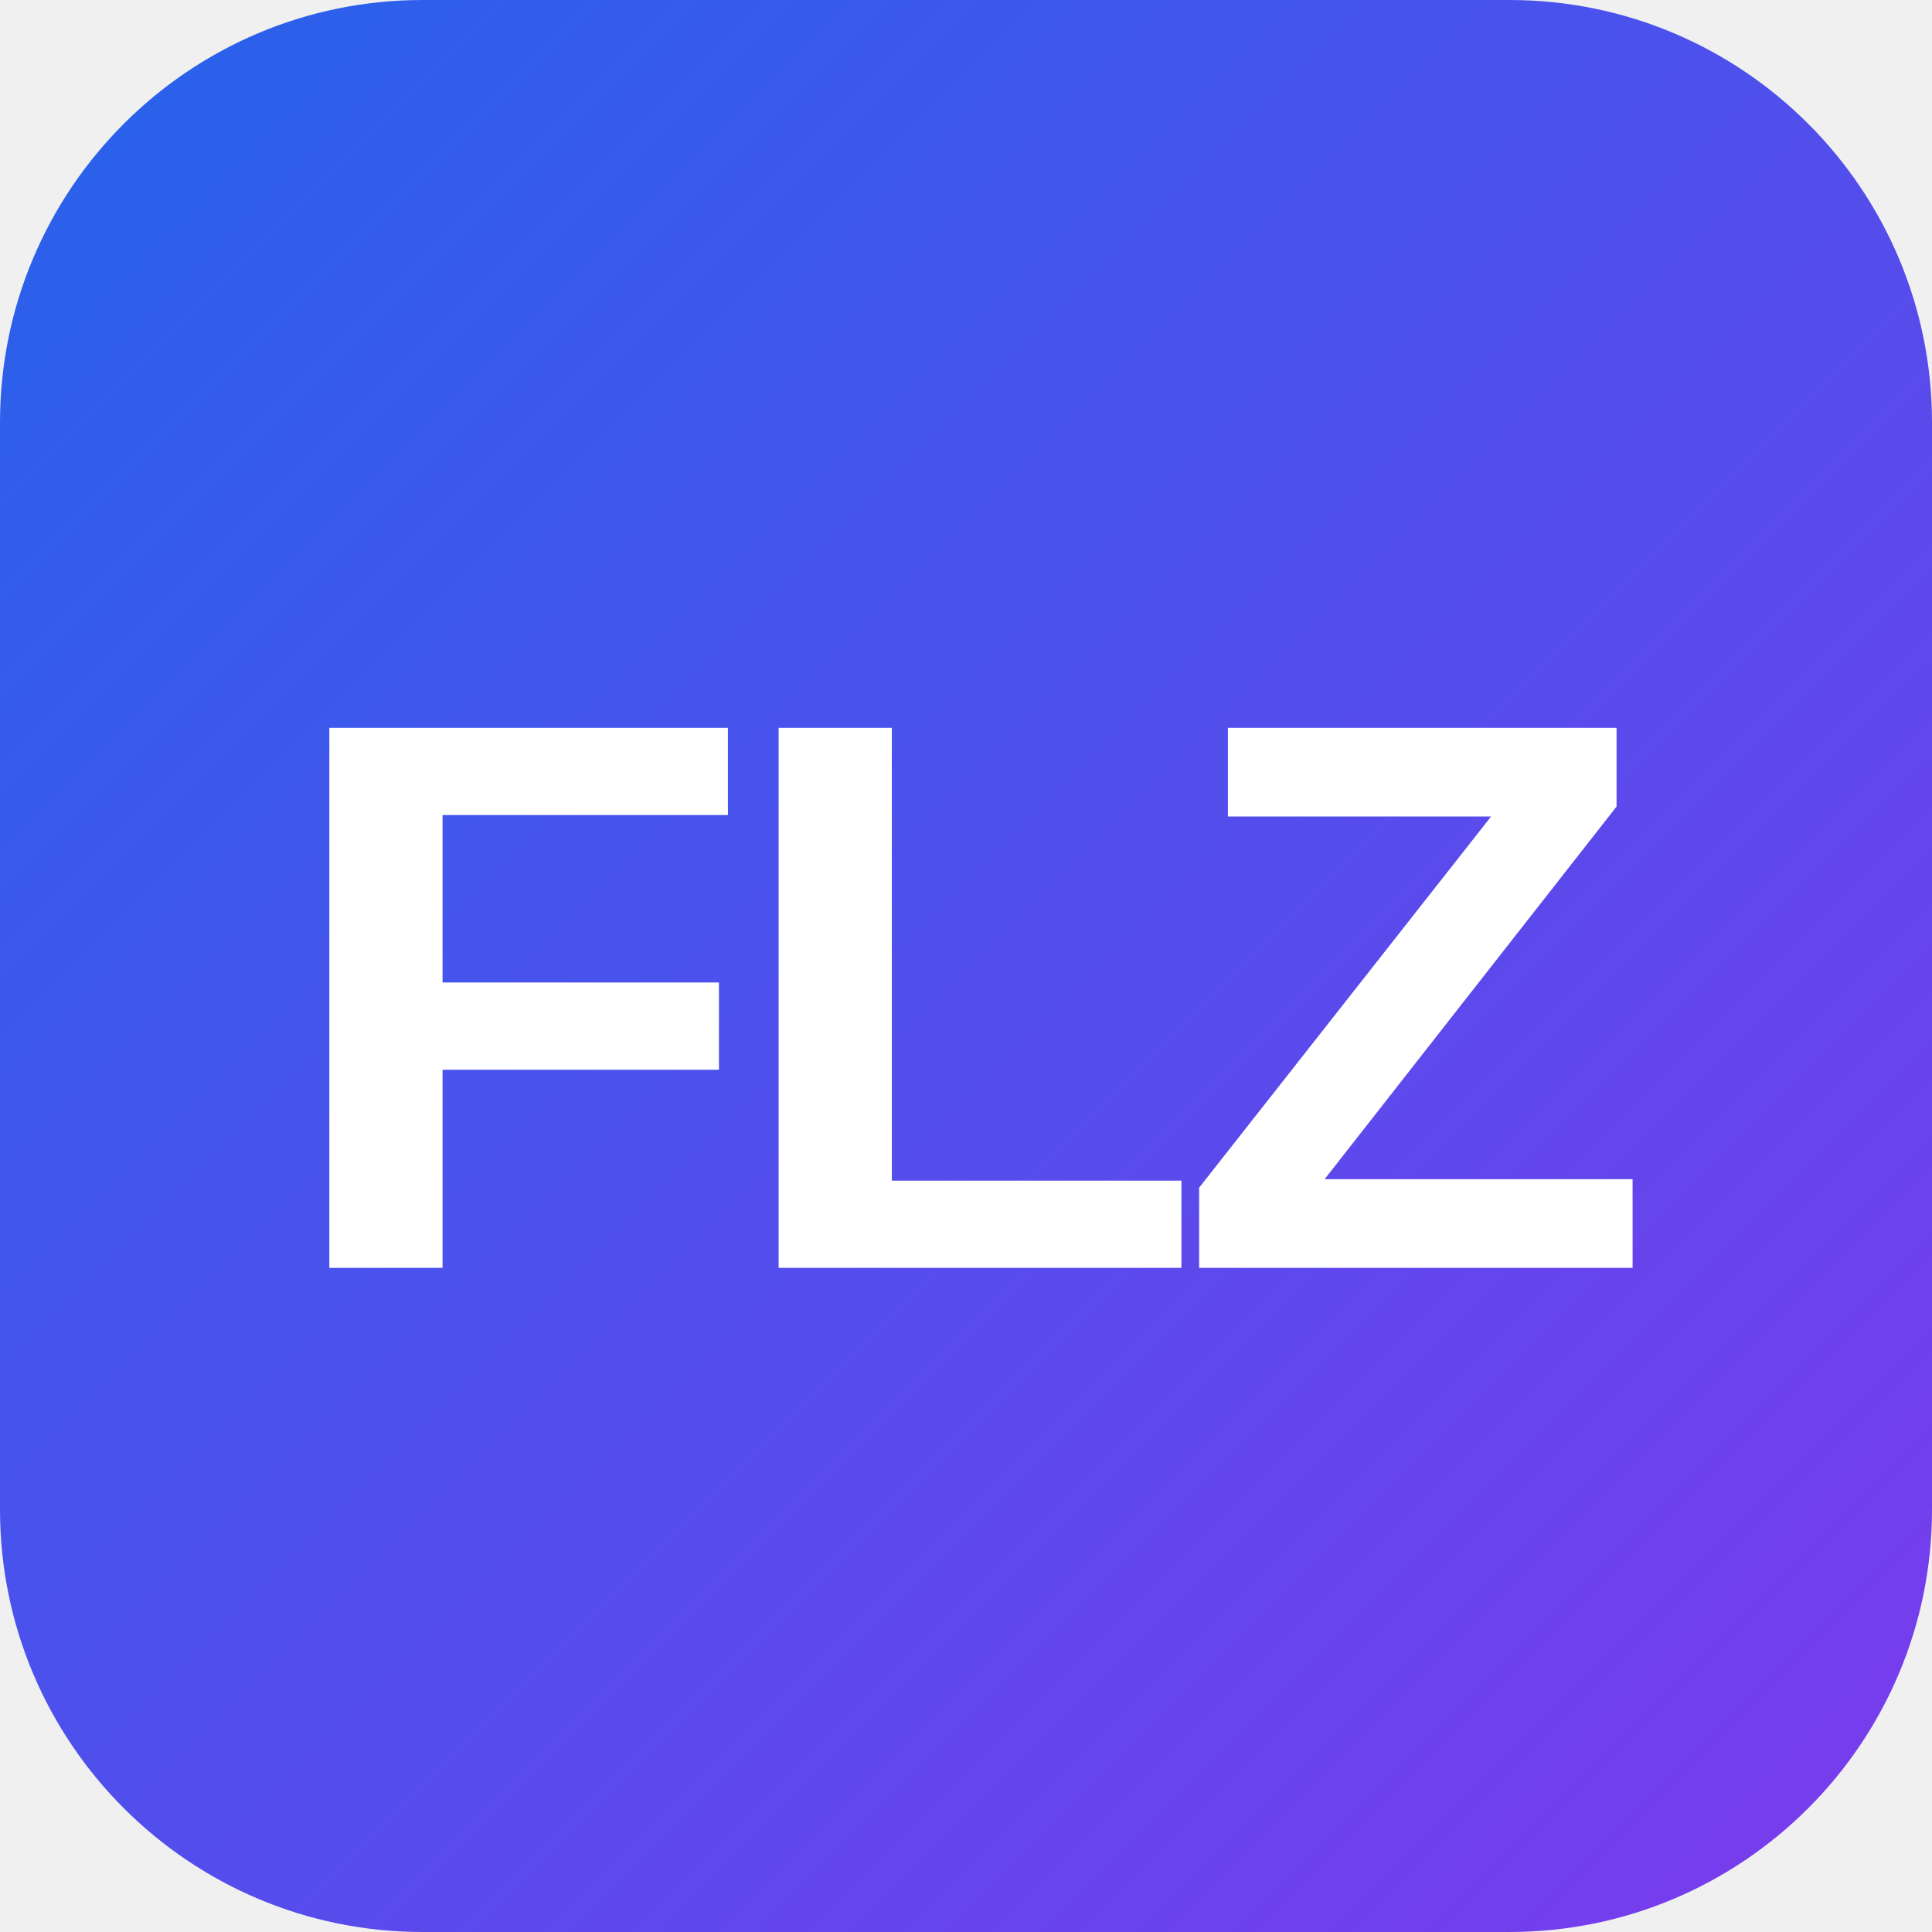
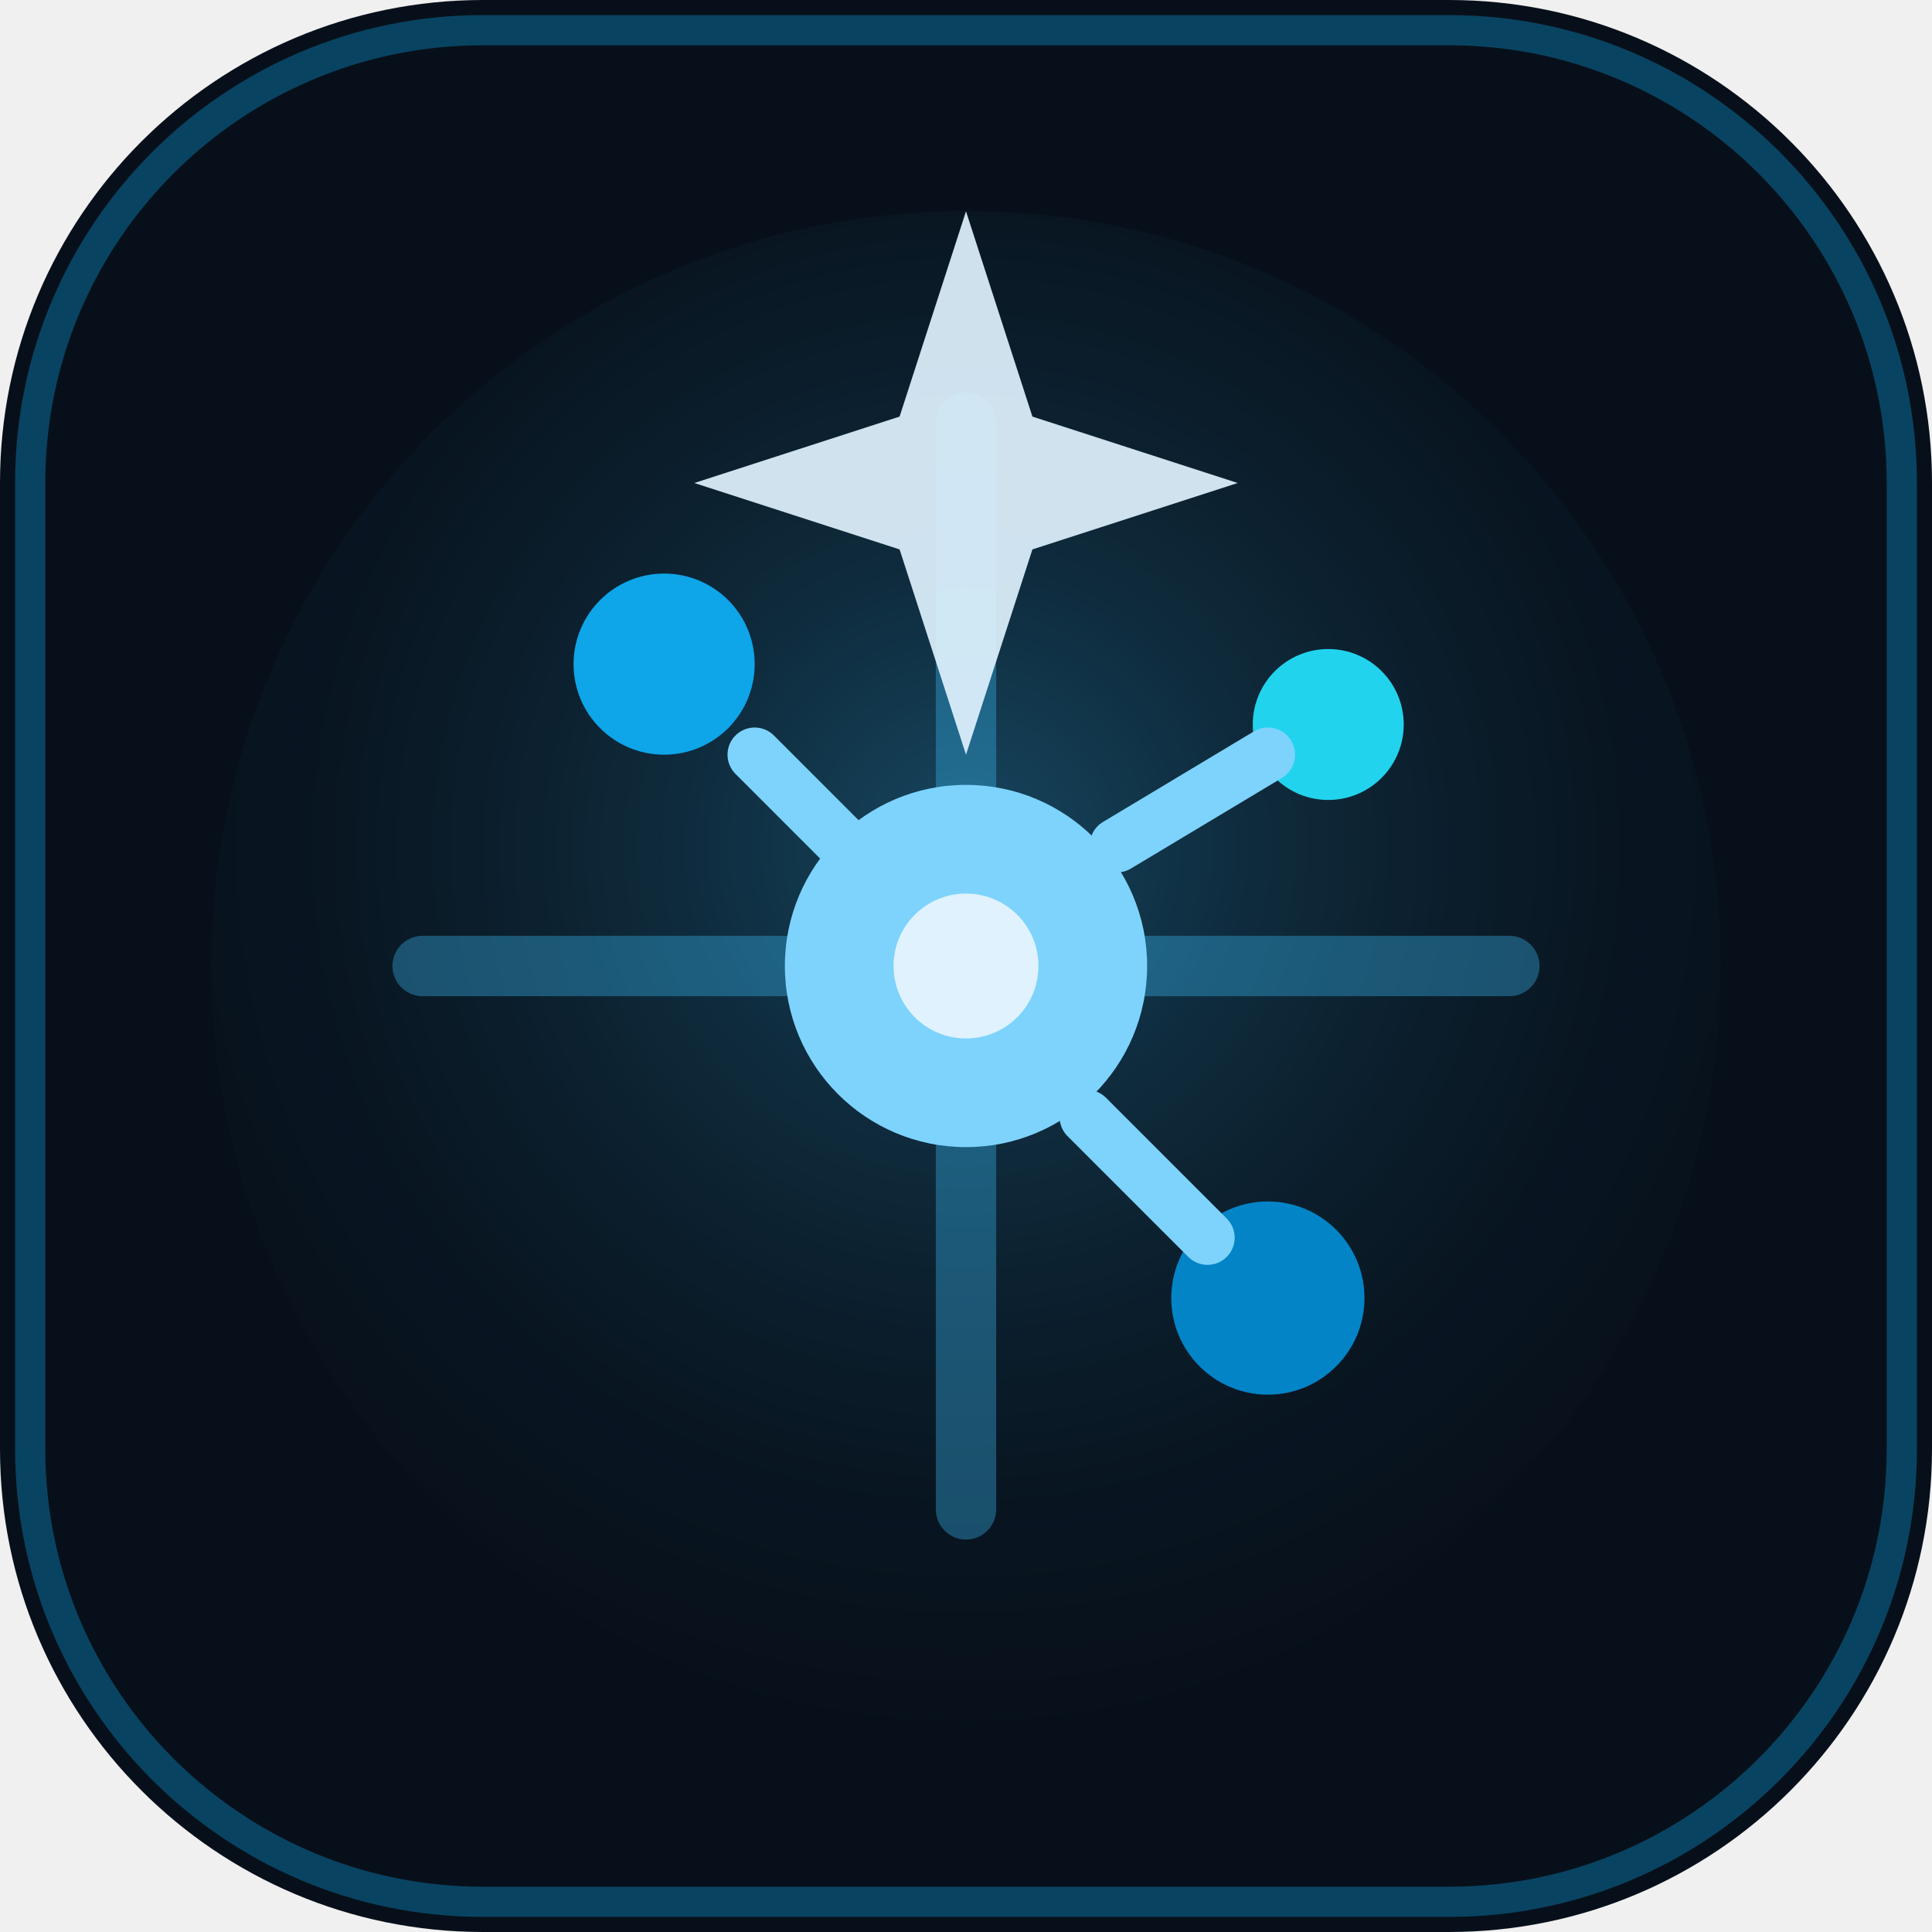
<svg xmlns="http://www.w3.org/2000/svg" viewBox="0 0 64 64">
  <defs>
-     <linearGradient id="bg" x1="0" y1="0" x2="1" y2="1">
-       <stop offset="0" stop-color="#2563eb" />
-       <stop offset="1" stop-color="#7c3aed" />
-     </linearGradient>
+     <radialGradient id="g" cx="50%" cy="42%" r="65%">
+       <stop offset="0" stop-color="#38bdf8" stop-opacity=".32" />
+       <stop offset="1" stop-color="#07101a" stop-opacity="0" />
+     </radialGradient>
  </defs>
-   <rect width="64" height="64" rx="14" fill="url(#bg)" />
-   <text x="32" y="42" font-family="Arial, Helvetica, sans-serif" font-size="26" font-weight="700" letter-spacing="-1" fill="#ffffff" text-anchor="middle">
-     FLZ
-   </text>
+   <rect width="64" height="64" rx="16" fill="#07101a" />
+   <rect x="1" y="1" width="62" height="62" rx="15" fill="none" stroke="#0ea5e9" stroke-opacity=".35" />
+   <circle cx="32" cy="32" r="25" fill="url(#g)" />
+   <path d="M32 14v36M14 32h36" stroke="#38bdf8" stroke-width="2" stroke-linecap="round" opacity=".35" />
+   <circle cx="32" cy="32" r="6" fill="#7dd3fc" />
+   <circle cx="32" cy="32" r="2.4" fill="#e0f2fe" />
+   <circle cx="22" cy="22" r="3" fill="#0ea5e9" />
+   <circle cx="44" cy="24" r="2.5" fill="#22d3ee" />
+   <circle cx="42" cy="43" r="3.2" fill="#0284c7" />
+   <path d="M25 25l4 4M37 28l5-3M36 37l4 4" stroke="#7dd3fc" stroke-width="1.8" stroke-linecap="round" />
+   <path d="M32 7l2.2 6.8L41 16l-6.8 2.2L32 25l-2.2-6.8L23 16l6.8-2.2L32 7Z" fill="#e0f2fe" opacity=".92" />
</svg>
